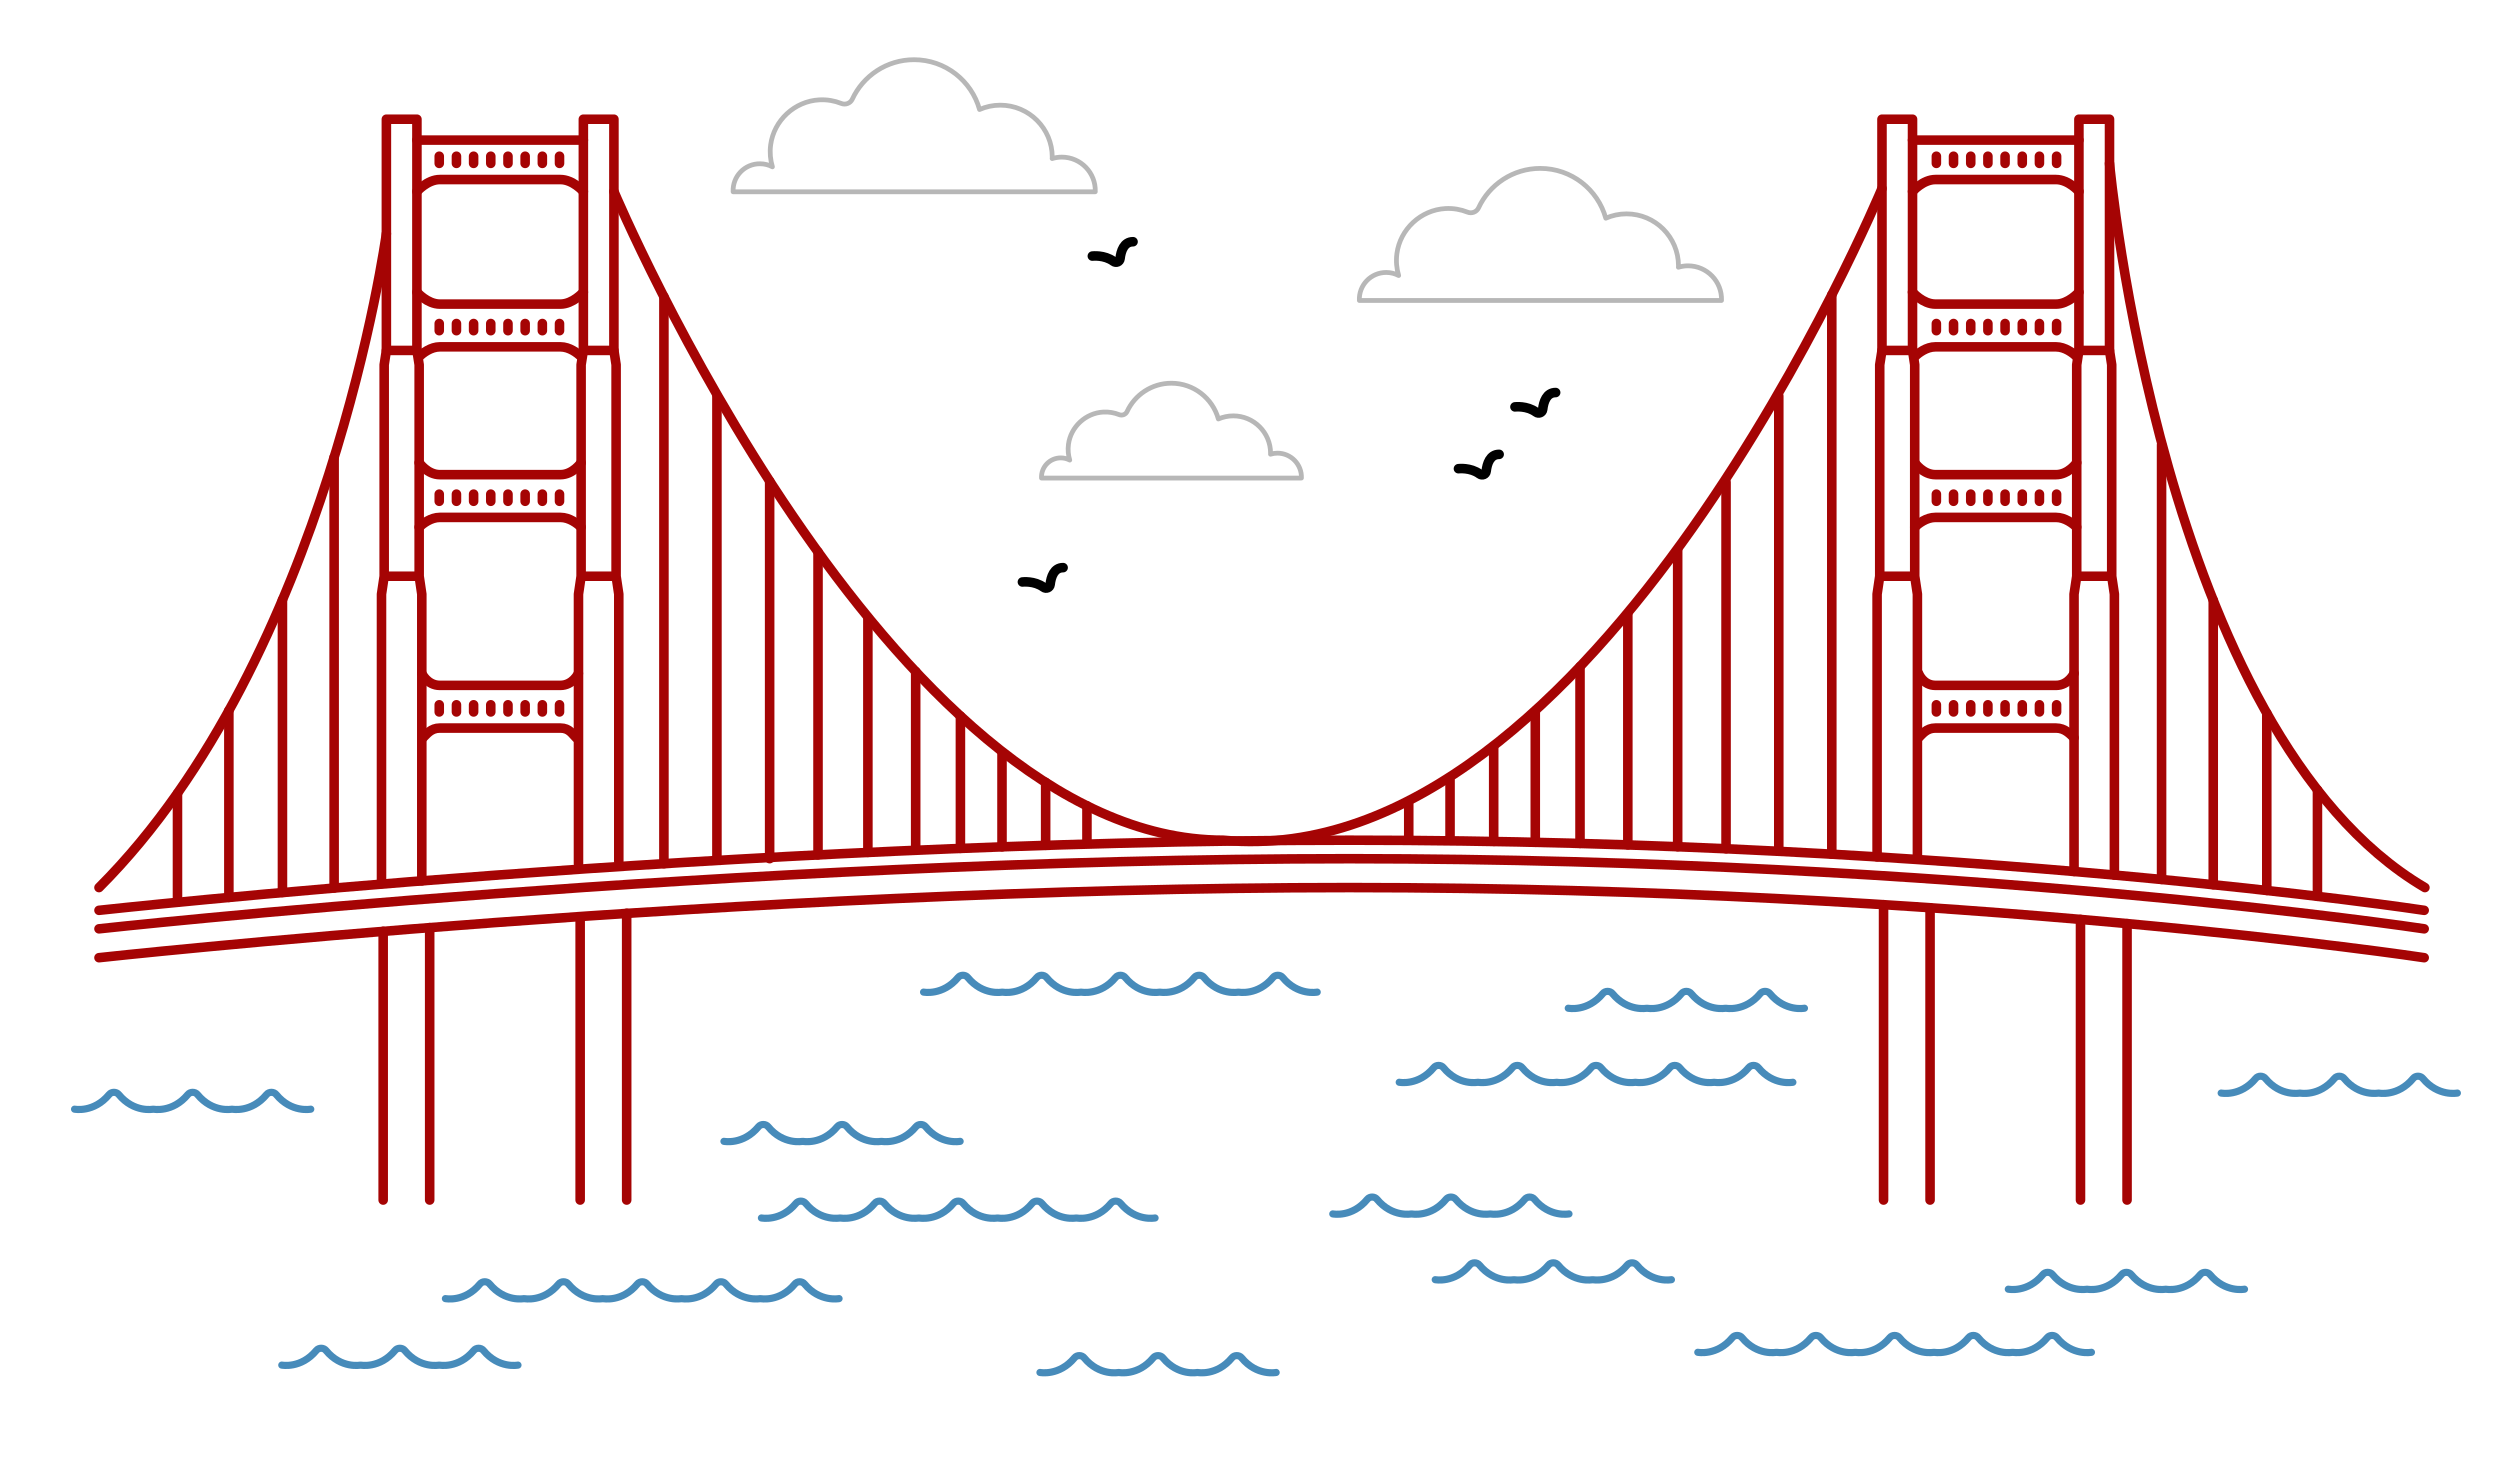
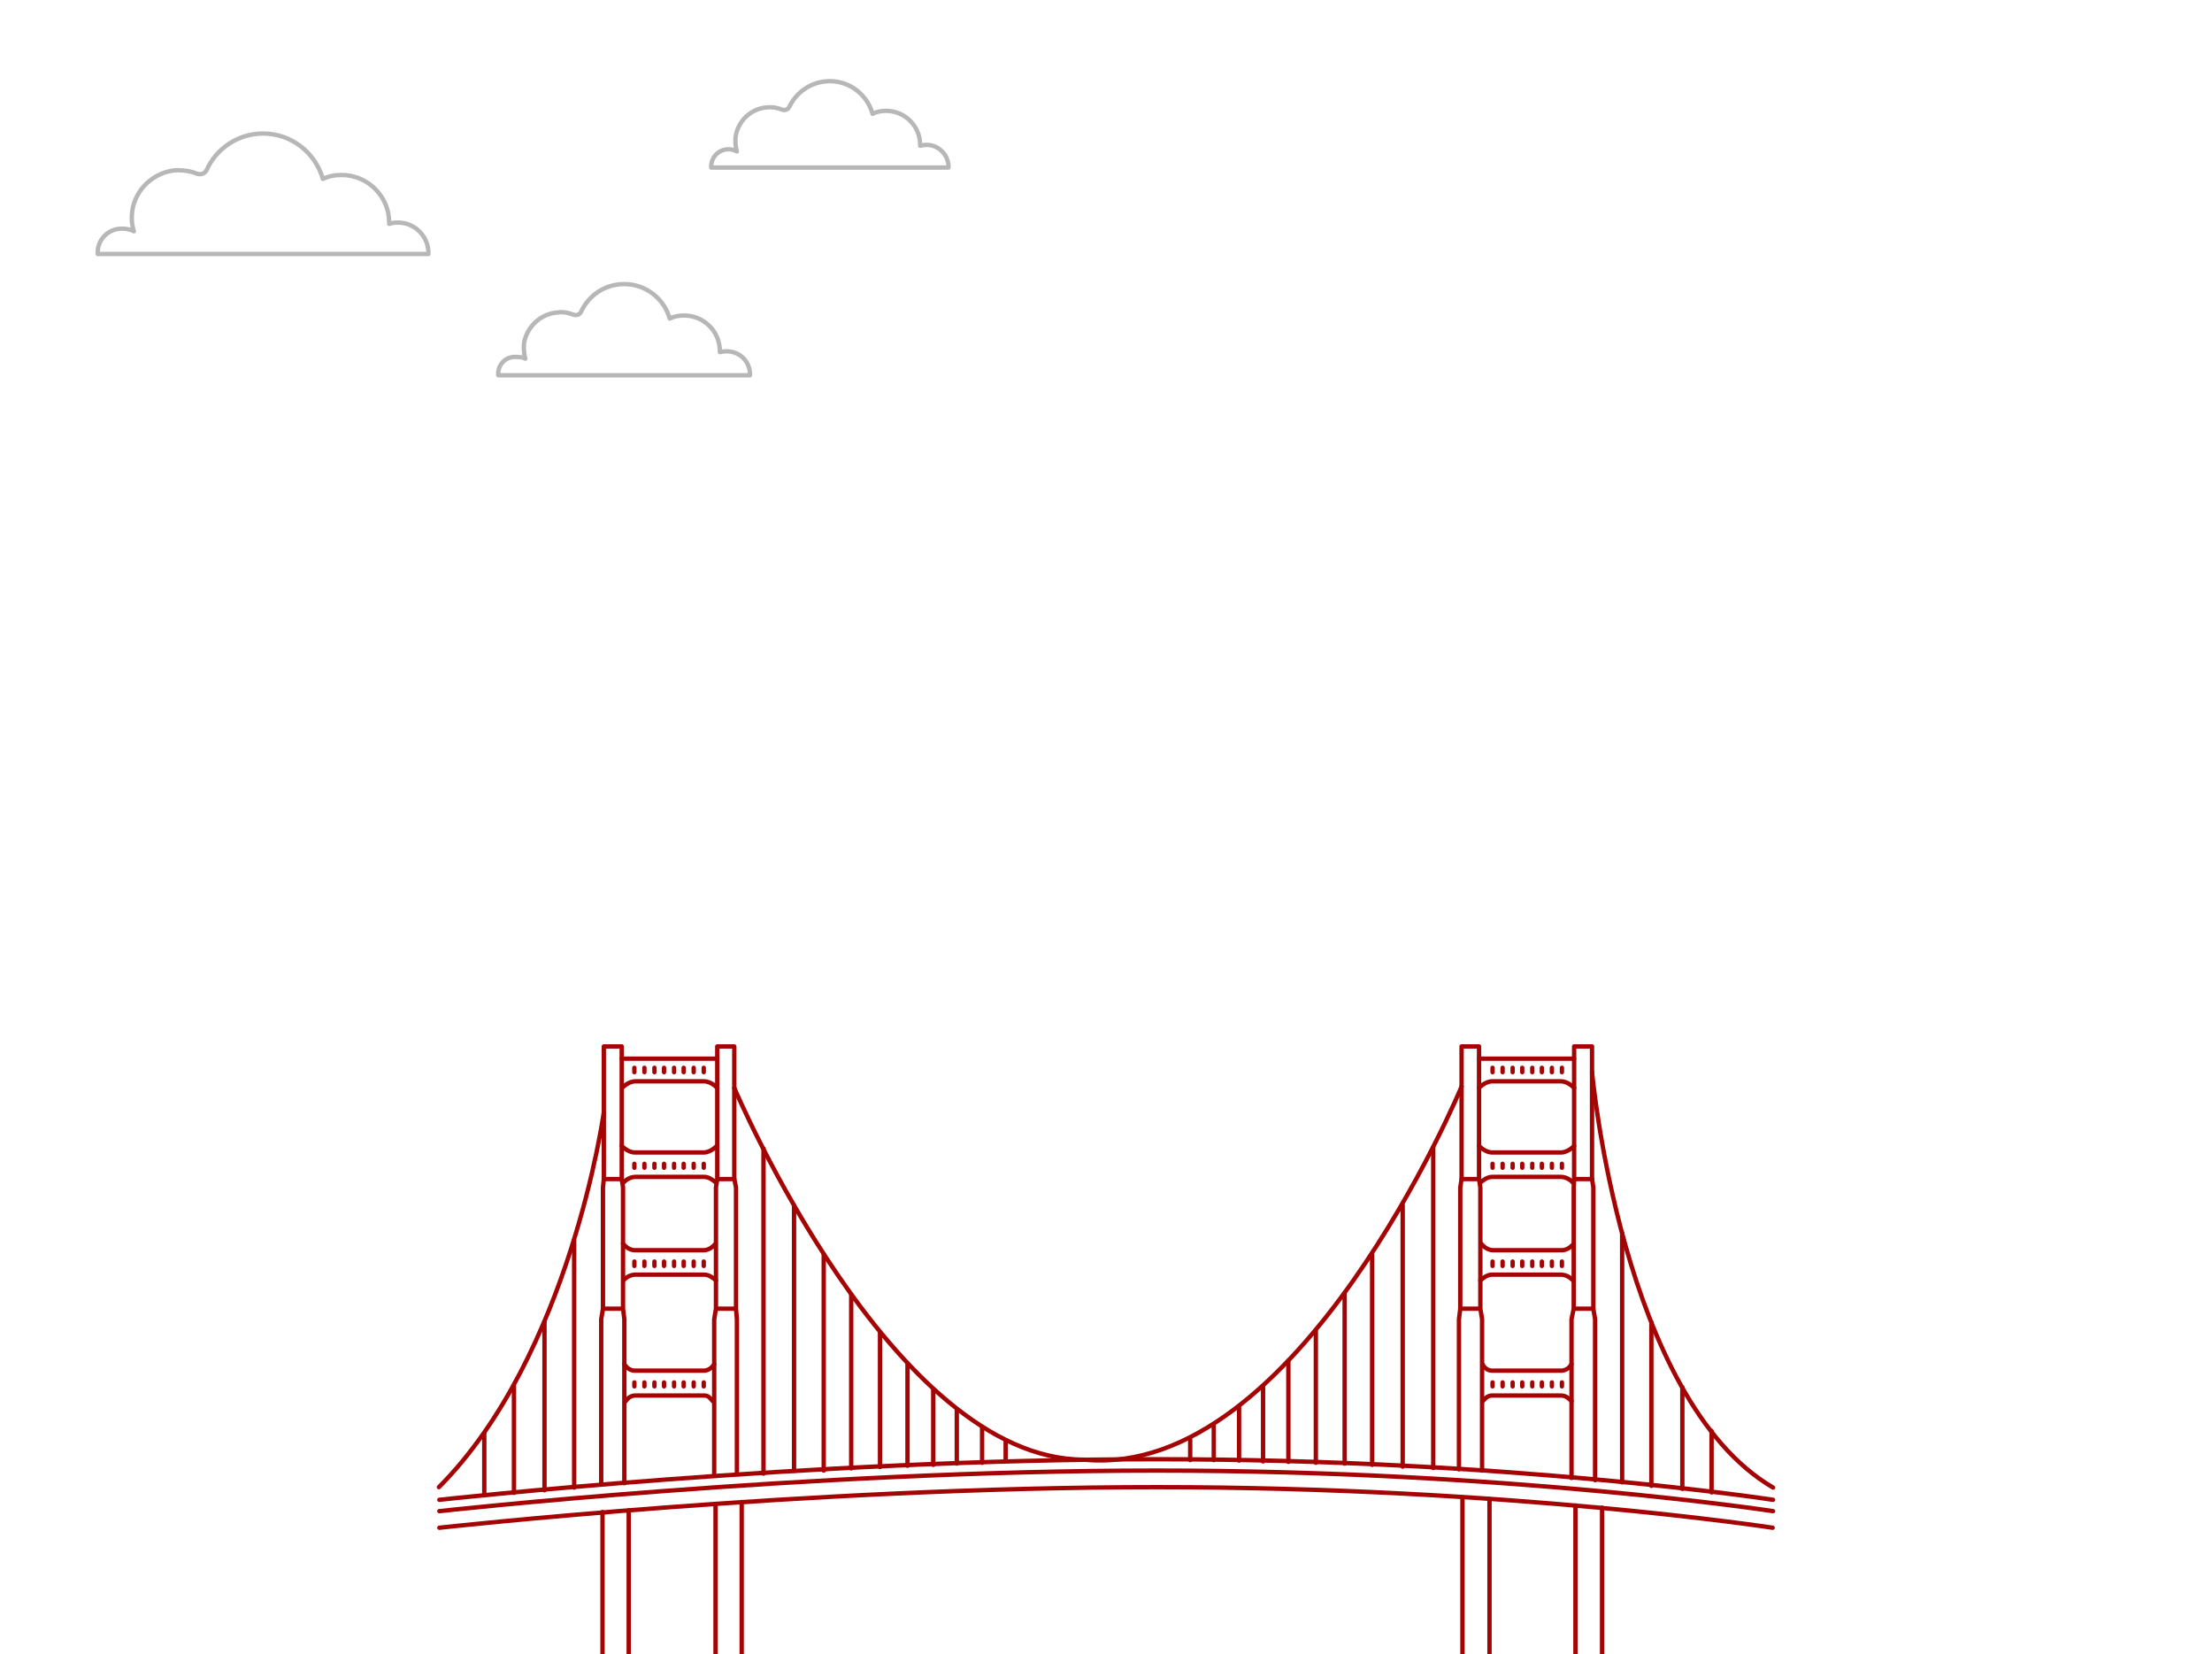
- <svg xmlns="http://www.w3.org/2000/svg" version="1.1" id="BACKGROUND" x="0px" y="0px" viewBox="0 0 523 309" style="enable-background:new 0 0 523 309;" xml:space="preserve">
+ <svg xmlns="http://www.w3.org/2000/svg" version="1.1" id="BACKGROUND" x="0px" y="0px" viewBox="0 0 507 379" style="enable-background:new 0 0 507 379;" xml:space="preserve">
  <style type="text/css">
	.st0{fill:none;stroke:#B7B7B7;stroke-linecap:round;stroke-linejoin:round;stroke-miterlimit:10;}
- 	.st1{fill:none;stroke:#000000;stroke-width:2;stroke-linecap:round;stroke-linejoin:round;stroke-miterlimit:10;}
- 	.st2{fill:none;stroke:#A50404;stroke-width:2;stroke-linecap:round;stroke-linejoin:round;stroke-miterlimit:10;}
- 	.st3{fill:none;stroke:#478BBA;stroke-width:1.5;stroke-linecap:round;stroke-linejoin:round;stroke-miterlimit:10;}
+ 	.st1{fill:none;stroke:#A50404;stroke-linecap:round;stroke-linejoin:round;stroke-miterlimit:10;}
</style>
  <g>
-     <path class="st0" d="M153.37,40.12h75.75l0.01-0.01c0.13-3.97-3.05-7.24-7-7.24c-0.7,0-1.38,0.11-2.02,0.3c0-0.1,0.02-0.2,0.02-0.3   c0-6-4.87-10.87-10.87-10.87c-1.55,0-3.01,0.33-4.34,0.91c-1.67-6.01-7.16-10.42-13.7-10.42c-5.73,0-10.66,3.38-12.92,8.26   c-0.4,0.86-1.43,1.25-2.31,0.89c-1.41-0.56-2.97-0.84-4.6-0.75c-5.15,0.28-9.5,4.3-10.17,9.42c-0.21,1.61-0.06,3.16,0.37,4.59   c-0.78-0.41-1.66-0.64-2.6-0.64C155.79,34.24,153.22,36.89,153.37,40.12C153.36,40.11,153.36,40.11,153.37,40.12" />
-   </g>
-   <g>
-     <path class="st0" d="M284.38,62.86h75.75l0.01-0.01c0.13-3.97-3.05-7.24-7-7.24c-0.7,0-1.38,0.11-2.02,0.3c0-0.1,0.02-0.2,0.02-0.3   c0-6-4.87-10.87-10.87-10.87c-1.55,0-3.01,0.33-4.34,0.91c-1.67-6.01-7.16-10.42-13.7-10.42c-5.73,0-10.66,3.38-12.92,8.26   c-0.4,0.86-1.43,1.25-2.31,0.89c-1.41-0.56-2.97-0.84-4.6-0.75c-5.15,0.28-9.5,4.3-10.17,9.42c-0.21,1.61-0.06,3.16,0.37,4.59   c-0.78-0.41-1.66-0.64-2.6-0.64C286.8,56.99,284.23,59.64,284.38,62.86C284.37,62.86,284.37,62.86,284.38,62.86" />
-   </g>
-   <g>
-     <path class="st1" d="M305.11,98.05c0,0,2.51-0.31,4.43,1.11c0.54,0.4,1.29,0.09,1.37-0.57c0.18-1.6,0.8-3.54,2.71-3.54" />
-     <path class="st1" d="M316.93,85.12c0,0,2.51-0.31,4.43,1.11c0.53,0.4,1.29,0.09,1.37-0.57c0.18-1.6,0.8-3.54,2.71-3.54" />
-     <path class="st1" d="M213.89,121.75c0,0,2.51-0.31,4.43,1.11c0.53,0.4,1.29,0.09,1.37-0.57c0.18-1.6,0.8-3.54,2.71-3.54" />
-     <path class="st1" d="M228.52,53.57c0,0,2.51-0.31,4.43,1.11c0.54,0.4,1.29,0.09,1.37-0.57c0.18-1.6,0.8-3.54,2.71-3.54" />
+     <path class="st0" d="M22.4,58.2h75.8l0,0c0.1-4-3.1-7.2-7-7.2c-0.7,0-1.4,0.1-2,0.3c0-0.1,0-0.2,0-0.3c0-6-4.9-10.9-10.9-10.9   c-1.6,0-3,0.3-4.3,0.9c-1.7-6-7.2-10.4-13.7-10.4c-5.7,0-10.7,3.4-12.9,8.3c-0.4,0.9-1.4,1.2-2.3,0.9c-1.4-0.6-3-0.8-4.6-0.8   c-5.1,0.3-9.5,4.3-10.2,9.4c-0.2,1.6-0.1,3.2,0.4,4.6c-0.8-0.4-1.7-0.6-2.6-0.6C24.8,52.3,22.2,55,22.4,58.2L22.4,58.2" />
  </g>
  <g>
    <g>
-       <line class="st2" x1="89.89" y1="194.05" x2="89.89" y2="251.05" />
-       <polyline class="st2" points="79.81,184.18 79.81,124.3 80.37,120.55 80.37,76.31 80.83,73.31 80.83,24.94 87.22,24.94     87.22,73.31 87.69,76.31 87.69,120.55 88.24,124.3 88.24,184.27   " />
-       <line class="st2" x1="80.16" y1="251.05" x2="80.16" y2="194.84" />
-       <line class="st2" x1="131.1" y1="191.06" x2="131.1" y2="251.05" />
-       <polyline class="st2" points="121.02,180.68 121.02,124.3 121.57,120.55 121.57,76.31 122.04,73.31 122.04,24.94 128.43,24.94     128.43,73.31 128.89,76.31 128.89,120.55 129.45,124.3 129.45,180.18   " />
-       <line class="st2" x1="121.37" y1="251.05" x2="121.37" y2="191.96" />
-       <line class="st2" x1="87.22" y1="29.31" x2="122.04" y2="29.31" />
-       <path class="st2" d="M122.04,40.06c0,0-2.17-2.5-4.8-2.5s-12.61,0-12.61,0s-9.99,0-12.61,0s-4.8,2.5-4.8,2.5" />
-       <path class="st2" d="M87.22,61.12c0,0,2.17,2.5,4.8,2.5s12.61,0,12.61,0s9.99,0,12.61,0s4.8-2.5,4.8-2.5" />
+       <line class="st1" x1="144.1" y1="346.1" x2="144.1" y2="381.9" />
+       <polyline class="st1" points="137.8,339.9 137.8,302.3 138.2,299.9 138.2,272.1 138.4,270.2 138.4,239.8 142.5,239.8 142.5,270.2     142.8,272.1 142.8,299.9 143.1,302.3 143.1,339.9   " />
+       <line class="st1" x1="138.1" y1="381.9" x2="138.1" y2="346.5" />
+       <line class="st1" x1="170" y1="344.2" x2="170" y2="381.9" />
+       <polyline class="st1" points="163.7,337.7 163.7,302.3 164.1,299.9 164.1,272.1 164.4,270.2 164.4,239.8 168.3,239.8 168.3,270.2     168.7,272.1 168.7,299.9 168.9,302.3 168.9,337.4   " />
+       <line class="st1" x1="164" y1="381.9" x2="164" y2="344.8" />
+       <line class="st1" x1="142.5" y1="242.6" x2="164.4" y2="242.6" />
+       <path class="st1" d="M164.4,249.3c0,0-1.4-1.5-3-1.5c-1.6,0-7.9,0-7.9,0s-6.3,0-7.9,0s-3,1.5-3,1.5" />
+       <path class="st1" d="M142.5,262.6c0,0,1.4,1.5,3,1.5s7.9,0,7.9,0s6.3,0,7.9,0c1.6,0,3-1.5,3-1.5" />
      <g>
-         <line class="st2" x1="91.89" y1="32.68" x2="91.89" y2="34.18" />
-         <line class="st2" x1="95.49" y1="32.68" x2="95.49" y2="34.18" />
-         <line class="st2" x1="99.08" y1="32.68" x2="99.08" y2="34.18" />
-         <line class="st2" x1="102.67" y1="32.68" x2="102.67" y2="34.18" />
-         <line class="st2" x1="106.27" y1="32.68" x2="106.27" y2="34.18" />
-         <line class="st2" x1="109.86" y1="32.68" x2="109.86" y2="34.18" />
-         <line class="st2" x1="113.46" y1="32.68" x2="113.46" y2="34.18" />
-         <line class="st2" x1="117.05" y1="32.68" x2="117.05" y2="34.18" />
+         <line class="st1" x1="145.4" y1="244.7" x2="145.4" y2="245.7" />
+         <line class="st1" x1="147.7" y1="244.7" x2="147.7" y2="245.7" />
+         <line class="st1" x1="150" y1="244.7" x2="150" y2="245.7" />
+         <line class="st1" x1="152.2" y1="244.7" x2="152.2" y2="245.7" />
+         <line class="st1" x1="154.5" y1="244.7" x2="154.5" y2="245.7" />
+         <line class="st1" x1="156.7" y1="244.7" x2="156.7" y2="245.7" />
+         <line class="st1" x1="159" y1="244.7" x2="159" y2="245.7" />
+         <line class="st1" x1="161.3" y1="244.7" x2="161.3" y2="245.7" />
      </g>
-       <path class="st2" d="M121.57,74.59c-0.77-0.72-2.43-2.03-4.33-2.03c-2.62,0-12.61,0-12.61,0s-9.99,0-12.61,0    c-1.9,0-3.56,1.31-4.33,2.03" />
+       <path class="st1" d="M164.1,271c-0.5-0.4-1.5-1.3-2.7-1.3c-1.6,0-7.9,0-7.9,0s-6.3,0-7.9,0c-1.2,0-2.3,0.8-2.7,1.3" />
      <g>
-         <line class="st2" x1="91.89" y1="67.68" x2="91.89" y2="69.18" />
-         <line class="st2" x1="95.49" y1="67.68" x2="95.49" y2="69.18" />
-         <line class="st2" x1="99.08" y1="67.68" x2="99.08" y2="69.18" />
-         <line class="st2" x1="102.67" y1="67.68" x2="102.67" y2="69.18" />
-         <line class="st2" x1="106.27" y1="67.68" x2="106.27" y2="69.18" />
-         <line class="st2" x1="109.86" y1="67.68" x2="109.86" y2="69.18" />
-         <line class="st2" x1="113.46" y1="67.68" x2="113.46" y2="69.18" />
-         <line class="st2" x1="117.05" y1="67.68" x2="117.05" y2="69.18" />
+         <line class="st1" x1="145.4" y1="266.7" x2="145.4" y2="267.6" />
+         <line class="st1" x1="147.7" y1="266.7" x2="147.7" y2="267.6" />
+         <line class="st1" x1="150" y1="266.7" x2="150" y2="267.6" />
+         <line class="st1" x1="152.2" y1="266.7" x2="152.2" y2="267.6" />
+         <line class="st1" x1="154.5" y1="266.7" x2="154.5" y2="267.6" />
+         <line class="st1" x1="156.7" y1="266.7" x2="156.7" y2="267.6" />
+         <line class="st1" x1="159" y1="266.7" x2="159" y2="267.6" />
+         <line class="st1" x1="161.3" y1="266.7" x2="161.3" y2="267.6" />
      </g>
-       <path class="st2" d="M87.69,96.8c0,0,1.71,2.5,4.33,2.5s12.61,0,12.61,0s9.99,0,12.61,0s4.33-2.5,4.33-2.5" />
-       <path class="st2" d="M121.57,110.27c-0.77-0.72-2.43-2.03-4.33-2.03c-2.62,0-12.61,0-12.61,0s-9.99,0-12.61,0    c-1.9,0-3.56,1.31-4.33,2.03" />
+       <path class="st1" d="M142.8,285c0,0,1.1,1.5,2.7,1.5s7.9,0,7.9,0s6.3,0,7.9,0c1.6,0,2.7-1.5,2.7-1.5" />
+       <path class="st1" d="M164.1,293.4c-0.5-0.4-1.5-1.3-2.7-1.3c-1.6,0-7.9,0-7.9,0s-6.3,0-7.9,0c-1.2,0-2.3,0.8-2.7,1.3" />
      <g>
-         <line class="st2" x1="91.89" y1="103.37" x2="91.89" y2="104.87" />
-         <line class="st2" x1="95.49" y1="103.37" x2="95.49" y2="104.87" />
-         <line class="st2" x1="99.08" y1="103.37" x2="99.08" y2="104.87" />
-         <line class="st2" x1="102.67" y1="103.37" x2="102.67" y2="104.87" />
-         <line class="st2" x1="106.27" y1="103.37" x2="106.27" y2="104.87" />
-         <line class="st2" x1="109.86" y1="103.37" x2="109.86" y2="104.87" />
-         <line class="st2" x1="113.46" y1="103.37" x2="113.46" y2="104.87" />
-         <line class="st2" x1="117.05" y1="103.37" x2="117.05" y2="104.87" />
+         <line class="st1" x1="145.4" y1="289.1" x2="145.4" y2="290.1" />
+         <line class="st1" x1="147.7" y1="289.1" x2="147.7" y2="290.1" />
+         <line class="st1" x1="150" y1="289.1" x2="150" y2="290.1" />
+         <line class="st1" x1="152.2" y1="289.1" x2="152.2" y2="290.1" />
+         <line class="st1" x1="154.5" y1="289.1" x2="154.5" y2="290.1" />
+         <line class="st1" x1="156.7" y1="289.1" x2="156.7" y2="290.1" />
+         <line class="st1" x1="159" y1="289.1" x2="159" y2="290.1" />
+         <line class="st1" x1="161.3" y1="289.1" x2="161.3" y2="290.1" />
      </g>
-       <path class="st2" d="M88.24,140.88c0,0,1.15,2.5,3.77,2.5s12.61,0,12.61,0s9.99,0,12.61,0s3.77-2.5,3.77-2.5" />
-       <path class="st2" d="M120.55,154.34c-0.77-0.72-1.41-2.03-3.31-2.03c-2.62,0-12.61,0-12.61,0s-9.99,0-12.61,0    c-1.9,0-2.77,1.31-3.54,2.03" />
+       <path class="st1" d="M143.1,312.6c0,0,0.8,1.5,2.4,1.5c1.6,0,7.9,0,7.9,0s6.3,0,7.9,0c1.6,0,2.4-1.5,2.4-1.5" />
+       <path class="st1" d="M163.4,321.1c-0.5-0.4-0.8-1.3-2-1.3c-1.6,0-7.9,0-7.9,0s-6.3,0-7.9,0c-1.2,0-1.8,0.8-2.2,1.3" />
      <g>
-         <line class="st2" x1="91.89" y1="147.44" x2="91.89" y2="148.94" />
-         <line class="st2" x1="95.49" y1="147.44" x2="95.49" y2="148.94" />
-         <line class="st2" x1="99.08" y1="147.44" x2="99.08" y2="148.94" />
-         <line class="st2" x1="102.67" y1="147.44" x2="102.67" y2="148.94" />
-         <line class="st2" x1="106.27" y1="147.44" x2="106.27" y2="148.94" />
-         <line class="st2" x1="109.86" y1="147.44" x2="109.86" y2="148.94" />
-         <line class="st2" x1="113.46" y1="147.44" x2="113.46" y2="148.94" />
-         <line class="st2" x1="117.05" y1="147.44" x2="117.05" y2="148.94" />
+         <line class="st1" x1="145.4" y1="316.8" x2="145.4" y2="317.7" />
+         <line class="st1" x1="147.7" y1="316.8" x2="147.7" y2="317.7" />
+         <line class="st1" x1="150" y1="316.8" x2="150" y2="317.7" />
+         <line class="st1" x1="152.2" y1="316.8" x2="152.2" y2="317.7" />
+         <line class="st1" x1="154.5" y1="316.8" x2="154.5" y2="317.7" />
+         <line class="st1" x1="156.7" y1="316.8" x2="156.7" y2="317.7" />
+         <line class="st1" x1="159" y1="316.8" x2="159" y2="317.7" />
+         <line class="st1" x1="161.3" y1="316.8" x2="161.3" y2="317.7" />
      </g>
      <g>
-         <line class="st2" x1="80.83" y1="73.31" x2="87.22" y2="73.31" />
-         <line class="st2" x1="122.71" y1="73.31" x2="128.43" y2="73.31" />
-         <line class="st2" x1="80.83" y1="120.55" x2="87.22" y2="120.55" />
-         <line class="st2" x1="122.04" y1="120.55" x2="128.43" y2="120.55" />
+         <line class="st1" x1="138.4" y1="270.2" x2="142.5" y2="270.2" />
+         <line class="st1" x1="164.8" y1="270.2" x2="168.3" y2="270.2" />
+         <line class="st1" x1="138.4" y1="299.9" x2="142.5" y2="299.9" />
+         <line class="st1" x1="164.4" y1="299.9" x2="168.3" y2="299.9" />
      </g>
    </g>
    <g>
-       <line class="st2" x1="435.24" y1="192.35" x2="435.24" y2="251.05" />
-       <polyline class="st2" points="442.33,183.06 442.33,124.3 441.77,120.55 441.77,76.31 441.31,73.31 441.31,24.94 434.91,24.94     434.91,73.31 434.45,76.31 434.45,120.55 433.89,124.3 433.89,182.31   " />
-       <line class="st2" x1="444.98" y1="251.05" x2="444.98" y2="193.22" />
-       <line class="st2" x1="394.04" y1="189.26" x2="394.04" y2="251.05" />
-       <polyline class="st2" points="401.12,179.63 401.12,124.3 400.56,120.55 400.56,76.31 400.1,73.31 400.1,24.94 393.71,24.94     393.71,73.31 393.24,76.31 393.24,120.55 392.69,124.3 392.69,179.25   " />
-       <line class="st2" x1="403.77" y1="251.05" x2="403.77" y2="189.9" />
-       <line class="st2" x1="434.91" y1="29.31" x2="400.1" y2="29.31" />
-       <path class="st2" d="M400.1,40.06c0,0,2.17-2.5,4.8-2.5s12.61,0,12.61,0s9.99,0,12.61,0s4.8,2.5,4.8,2.5" />
-       <path class="st2" d="M434.91,61.12c0,0-2.17,2.5-4.8,2.5s-12.61,0-12.61,0s-9.99,0-12.61,0s-4.8-2.5-4.8-2.5" />
+       <line class="st1" x1="361.1" y1="345" x2="361.1" y2="381.9" />
+       <polyline class="st1" points="365.6,339.2 365.6,302.3 365.2,299.9 365.2,272.1 364.9,270.2 364.9,239.8 360.8,239.8 360.8,270.2     360.7,272.1 360.7,299.9 360.2,302.3 360.2,338.7   " />
+       <line class="st1" x1="367.2" y1="381.9" x2="367.2" y2="345.5" />
+       <line class="st1" x1="335.2" y1="343.2" x2="335.2" y2="381.9" />
+       <polyline class="st1" points="339.7,337 339.7,302.3 339.3,299.9 339.3,272.1 339,270.2 339,239.8 335,239.8 335,270.2     334.7,272.1 334.7,299.9 334.4,302.3 334.4,336.7   " />
+       <line class="st1" x1="341.4" y1="381.9" x2="341.4" y2="343.5" />
+       <line class="st1" x1="360.8" y1="242.6" x2="339" y2="242.6" />
+       <path class="st1" d="M339,249.3c0,0,1.4-1.5,3-1.5c1.6,0,7.9,0,7.9,0s6.3,0,7.9,0s3,1.5,3,1.5" />
+       <path class="st1" d="M360.8,262.6c0,0-1.4,1.5-3,1.5s-7.9,0-7.9,0s-6.3,0-7.9,0c-1.6,0-3-1.5-3-1.5" />
      <g>
-         <line class="st2" x1="430.24" y1="32.68" x2="430.24" y2="34.18" />
-         <line class="st2" x1="426.65" y1="32.68" x2="426.65" y2="34.18" />
-         <line class="st2" x1="423.06" y1="32.68" x2="423.06" y2="34.18" />
-         <line class="st2" x1="419.46" y1="32.68" x2="419.46" y2="34.18" />
-         <line class="st2" x1="415.87" y1="32.68" x2="415.87" y2="34.18" />
-         <line class="st2" x1="412.28" y1="32.68" x2="412.28" y2="34.18" />
-         <line class="st2" x1="408.68" y1="32.68" x2="408.68" y2="34.18" />
-         <line class="st2" x1="405.09" y1="32.68" x2="405.09" y2="34.18" />
+         <line class="st1" x1="358" y1="244.7" x2="358" y2="245.7" />
+         <line class="st1" x1="355.7" y1="244.7" x2="355.7" y2="245.7" />
+         <line class="st1" x1="353.4" y1="244.7" x2="353.4" y2="245.7" />
+         <line class="st1" x1="351.2" y1="244.7" x2="351.2" y2="245.7" />
+         <line class="st1" x1="348.9" y1="244.7" x2="348.9" y2="245.7" />
+         <line class="st1" x1="346.7" y1="244.7" x2="346.7" y2="245.7" />
+         <line class="st1" x1="344.4" y1="244.7" x2="344.4" y2="245.7" />
+         <line class="st1" x1="342.1" y1="244.7" x2="342.1" y2="245.7" />
      </g>
-       <path class="st2" d="M400.56,74.59c0.77-0.72,2.43-2.03,4.33-2.03c2.62,0,12.61,0,12.61,0s9.99,0,12.61,0    c1.9,0,3.56,1.31,4.33,2.03" />
+       <path class="st1" d="M339.3,271c0.5-0.4,1.5-1.3,2.7-1.3c1.6,0,7.9,0,7.9,0s6.3,0,7.9,0c1.2,0,2.3,0.8,2.7,1.3" />
      <g>
-         <line class="st2" x1="430.24" y1="67.68" x2="430.24" y2="69.18" />
-         <line class="st2" x1="426.65" y1="67.68" x2="426.65" y2="69.18" />
-         <line class="st2" x1="423.06" y1="67.68" x2="423.06" y2="69.18" />
-         <line class="st2" x1="419.46" y1="67.68" x2="419.46" y2="69.18" />
-         <line class="st2" x1="415.87" y1="67.68" x2="415.87" y2="69.18" />
-         <line class="st2" x1="412.28" y1="67.68" x2="412.28" y2="69.18" />
-         <line class="st2" x1="408.68" y1="67.68" x2="408.68" y2="69.18" />
-         <line class="st2" x1="405.09" y1="67.68" x2="405.09" y2="69.18" />
+         <line class="st1" x1="358" y1="266.7" x2="358" y2="267.6" />
+         <line class="st1" x1="355.7" y1="266.7" x2="355.7" y2="267.6" />
+         <line class="st1" x1="353.4" y1="266.7" x2="353.4" y2="267.6" />
+         <line class="st1" x1="351.2" y1="266.7" x2="351.2" y2="267.6" />
+         <line class="st1" x1="348.9" y1="266.7" x2="348.9" y2="267.6" />
+         <line class="st1" x1="346.7" y1="266.7" x2="346.7" y2="267.6" />
+         <line class="st1" x1="344.4" y1="266.7" x2="344.4" y2="267.6" />
+         <line class="st1" x1="342.1" y1="266.7" x2="342.1" y2="267.6" />
      </g>
-       <path class="st2" d="M434.45,96.8c0,0-1.71,2.5-4.33,2.5s-12.61,0-12.61,0s-9.99,0-12.61,0s-4.33-2.5-4.33-2.5" />
-       <path class="st2" d="M400.56,110.27c0.77-0.72,2.43-2.03,4.33-2.03c2.62,0,12.61,0,12.61,0s9.99,0,12.61,0    c1.9,0,3.56,1.31,4.33,2.03" />
+       <path class="st1" d="M360.7,285c0,0-1.1,1.5-2.7,1.5s-7.9,0-7.9,0s-6.3,0-7.9,0c-1.6,0-2.7-1.5-2.7-1.5" />
+       <path class="st1" d="M339.3,293.4c0.5-0.4,1.5-1.3,2.7-1.3c1.6,0,7.9,0,7.9,0s6.3,0,7.9,0c1.2,0,2.3,0.8,2.7,1.3" />
      <g>
-         <line class="st2" x1="430.24" y1="103.37" x2="430.24" y2="104.87" />
-         <line class="st2" x1="426.65" y1="103.37" x2="426.65" y2="104.87" />
-         <line class="st2" x1="423.06" y1="103.37" x2="423.06" y2="104.87" />
-         <line class="st2" x1="419.46" y1="103.37" x2="419.46" y2="104.87" />
-         <line class="st2" x1="415.87" y1="103.37" x2="415.87" y2="104.87" />
-         <line class="st2" x1="412.28" y1="103.37" x2="412.28" y2="104.87" />
-         <line class="st2" x1="408.68" y1="103.37" x2="408.68" y2="104.87" />
-         <line class="st2" x1="405.09" y1="103.37" x2="405.09" y2="104.87" />
+         <line class="st1" x1="358" y1="289.1" x2="358" y2="290.1" />
+         <line class="st1" x1="355.7" y1="289.1" x2="355.7" y2="290.1" />
+         <line class="st1" x1="353.4" y1="289.1" x2="353.4" y2="290.1" />
+         <line class="st1" x1="351.2" y1="289.1" x2="351.2" y2="290.1" />
+         <line class="st1" x1="348.9" y1="289.1" x2="348.9" y2="290.1" />
+         <line class="st1" x1="346.7" y1="289.1" x2="346.7" y2="290.1" />
+         <line class="st1" x1="344.4" y1="289.1" x2="344.4" y2="290.1" />
+         <line class="st1" x1="342.1" y1="289.1" x2="342.1" y2="290.1" />
      </g>
-       <path class="st2" d="M433.89,140.88c0,0-1.15,2.5-3.77,2.5s-12.61,0-12.61,0s-9.99,0-12.61,0s-3.54-2.5-3.54-2.5" />
-       <path class="st2" d="M401.35,154.34c0.77-0.72,1.65-2.03,3.54-2.03c2.62,0,12.61,0,12.61,0s9.99,0,12.61,0c1.9,0,3,1.31,3.77,2.03    " />
+       <path class="st1" d="M360.2,312.6c0,0-0.7,1.5-2.4,1.5c-1.7,0-7.9,0-7.9,0s-6.3,0-7.9,0c-1.6,0-2.2-1.5-2.2-1.5" />
+       <path class="st1" d="M339.8,321.1c0.5-0.4,1-1.3,2.2-1.3c1.6,0,7.9,0,7.9,0s6.3,0,7.9,0c1.2,0,1.9,0.8,2.4,1.3" />
      <g>
-         <line class="st2" x1="430.24" y1="147.44" x2="430.24" y2="148.94" />
-         <line class="st2" x1="426.65" y1="147.44" x2="426.65" y2="148.94" />
-         <line class="st2" x1="423.06" y1="147.44" x2="423.06" y2="148.94" />
-         <line class="st2" x1="419.46" y1="147.44" x2="419.46" y2="148.94" />
-         <line class="st2" x1="415.87" y1="147.44" x2="415.87" y2="148.94" />
-         <line class="st2" x1="412.28" y1="147.44" x2="412.28" y2="148.94" />
-         <line class="st2" x1="408.68" y1="147.44" x2="408.68" y2="148.94" />
-         <line class="st2" x1="405.09" y1="147.44" x2="405.09" y2="148.94" />
+         <line class="st1" x1="358" y1="316.8" x2="358" y2="317.7" />
+         <line class="st1" x1="355.7" y1="316.8" x2="355.7" y2="317.7" />
+         <line class="st1" x1="353.4" y1="316.8" x2="353.4" y2="317.7" />
+         <line class="st1" x1="351.2" y1="316.8" x2="351.2" y2="317.7" />
+         <line class="st1" x1="348.9" y1="316.8" x2="348.9" y2="317.7" />
+         <line class="st1" x1="346.7" y1="316.8" x2="346.7" y2="317.7" />
+         <line class="st1" x1="344.4" y1="316.8" x2="344.4" y2="317.7" />
+         <line class="st1" x1="342.1" y1="316.8" x2="342.1" y2="317.7" />
      </g>
      <g>
-         <line class="st2" x1="441.31" y1="73.31" x2="434.91" y2="73.31" />
-         <line class="st2" x1="399.43" y1="73.31" x2="393.71" y2="73.31" />
-         <line class="st2" x1="441.31" y1="120.55" x2="434.91" y2="120.55" />
-         <line class="st2" x1="400.1" y1="120.55" x2="393.71" y2="120.55" />
+         <line class="st1" x1="364.9" y1="270.2" x2="360.8" y2="270.2" />
+         <line class="st1" x1="338.6" y1="270.2" x2="335" y2="270.2" />
+         <line class="st1" x1="364.9" y1="299.9" x2="360.8" y2="299.9" />
+         <line class="st1" x1="339" y1="299.9" x2="335" y2="299.9" />
      </g>
    </g>
-     <path class="st2" d="M20.71,200.35c0,0,133.43-14.67,261.59-14.67s224.84,14.67,224.84,14.67" />
-     <path class="st2" d="M20.71,194.31c0,0,133.43-14.67,261.59-14.67s224.84,14.67,224.84,14.67" />
-     <path class="st2" d="M20.71,190.44c0,0,133.43-14.67,261.59-14.67s224.84,14.67,224.84,14.67" />
-     <path class="st2" d="M128.43,40.06c0,0,57.26,135.71,127.47,135.71c78.2,7.34,137.81-136.34,137.81-136.34" />
-     <path class="st2" d="M80.83,48.89c0,0-12.12,88.8-60.12,136.79" />
-     <path class="st2" d="M441.31,34.18c0,0,10.89,119.15,65.98,151.5" />
+     <path class="st1" d="M100.7,350.1c0,0,83.8-9.3,164.4-9.3s141.2,9.3,141.2,9.3" />
+     <path class="st1" d="M100.7,346.3c0,0,83.8-9.3,164.4-9.3s141.3,9.3,141.3,9.3" />
+     <path class="st1" d="M100.7,343.7c0,0,83.8-9.3,164.4-9.3s141.3,9.3,141.3,9.3" />
+     <path class="st1" d="M168.3,249.3c0,0,36,85.2,80.2,85.2C297.6,339.1,335,249,335,249" />
+     <path class="st1" d="M138.4,254.9c0,0-7.7,55.7-37.8,85.9" />
+     <path class="st1" d="M364.9,245.7c0,0,6.8,74.9,41.5,95.2" />
    <g>
-       <line class="st2" x1="138.89" y1="62.08" x2="138.89" y2="180.68" />
-       <line class="st2" x1="149.98" y1="82.85" x2="149.98" y2="179.63" />
-       <line class="st2" x1="161.01" y1="100.68" x2="161.01" y2="179.63" />
-       <line class="st2" x1="171.13" y1="115.46" x2="171.13" y2="178.84" />
-       <line class="st2" x1="181.56" y1="129.34" x2="181.56" y2="178.32" />
-       <line class="st2" x1="191.56" y1="140.48" x2="191.56" y2="177.87" />
-       <line class="st2" x1="200.92" y1="149.8" x2="200.92" y2="177.48" />
-       <line class="st2" x1="209.62" y1="157.65" x2="209.62" y2="177.15" />
-       <line class="st2" x1="218.75" y1="163.68" x2="218.75" y2="176.84" />
-       <line class="st2" x1="227.39" y1="168.57" x2="227.39" y2="175.76" />
-       <line class="st2" x1="69.9" y1="95.67" x2="69.9" y2="185.77" />
-       <line class="st2" x1="59.09" y1="125.5" x2="59.09" y2="186.7" />
-       <line class="st2" x1="47.88" y1="148.65" x2="47.88" y2="187.74" />
-       <line class="st2" x1="37.13" y1="166" x2="37.13" y2="188.74" />
+       <line class="st1" x1="175" y1="263.2" x2="175" y2="337.7" />
+       <line class="st1" x1="182" y1="276.2" x2="182" y2="337" />
+       <line class="st1" x1="188.8" y1="287.4" x2="188.8" y2="337" />
+       <line class="st1" x1="195.1" y1="296.7" x2="195.1" y2="336.5" />
+       <line class="st1" x1="201.7" y1="305.4" x2="201.7" y2="336.2" />
+       <line class="st1" x1="208" y1="312.5" x2="208" y2="335.9" />
+       <line class="st1" x1="213.9" y1="318.3" x2="213.9" y2="335.7" />
+       <line class="st1" x1="219.3" y1="323.2" x2="219.3" y2="335.4" />
+       <line class="st1" x1="225.1" y1="327" x2="225.1" y2="335.2" />
+       <line class="st1" x1="230.5" y1="330.1" x2="230.5" y2="334.6" />
+       <line class="st1" x1="131.6" y1="284.2" x2="131.6" y2="340.9" />
+       <line class="st1" x1="124.8" y1="302.9" x2="124.8" y2="341.5" />
+       <line class="st1" x1="117.8" y1="317.5" x2="117.8" y2="342.1" />
+       <line class="st1" x1="111" y1="328.4" x2="111" y2="342.7" />
    </g>
    <g>
-       <line class="st2" x1="383.21" y1="61.69" x2="383.21" y2="178.69" />
-       <line class="st2" x1="372.12" y1="82.85" x2="372.12" y2="178.09" />
-       <line class="st2" x1="361.09" y1="100.87" x2="361.09" y2="177.56" />
-       <line class="st2" x1="350.97" y1="115.07" x2="350.97" y2="177.13" />
-       <line class="st2" x1="340.54" y1="128.43" x2="340.54" y2="176.75" />
-       <line class="st2" x1="330.54" y1="139.47" x2="330.54" y2="176.44" />
-       <line class="st2" x1="321.18" y1="148.94" x2="321.18" y2="176.21" />
-       <line class="st2" x1="312.48" y1="156.53" x2="312.48" y2="176.02" />
-       <line class="st2" x1="303.35" y1="163.21" x2="303.35" y2="175.76" />
-       <line class="st2" x1="294.71" y1="168.27" x2="294.71" y2="175.76" />
-       <line class="st2" x1="452.2" y1="93.05" x2="452.2" y2="183.98" />
-       <line class="st2" x1="463.01" y1="125.58" x2="463.01" y2="185.07" />
-       <line class="st2" x1="474.21" y1="149.21" x2="474.21" y2="186.28" />
-       <line class="st2" x1="484.81" y1="165.25" x2="484.81" y2="187.51" />
+       <line class="st1" x1="328.5" y1="262.9" x2="328.5" y2="336.4" />
+       <line class="st1" x1="321.5" y1="276.2" x2="321.5" y2="336.1" />
+       <line class="st1" x1="314.5" y1="287.6" x2="314.5" y2="335.7" />
+       <line class="st1" x1="308.2" y1="296.5" x2="308.2" y2="335.4" />
+       <line class="st1" x1="301.6" y1="304.8" x2="301.6" y2="335.2" />
+       <line class="st1" x1="295.3" y1="311.8" x2="295.3" y2="335" />
+       <line class="st1" x1="289.5" y1="317.7" x2="289.5" y2="334.9" />
+       <line class="st1" x1="284" y1="322.5" x2="284" y2="334.7" />
+       <line class="st1" x1="278.2" y1="326.7" x2="278.2" y2="334.6" />
+       <line class="st1" x1="272.8" y1="329.9" x2="272.8" y2="334.6" />
+       <line class="st1" x1="371.8" y1="282.6" x2="371.8" y2="339.7" />
+       <line class="st1" x1="378.5" y1="303" x2="378.5" y2="340.5" />
+       <line class="st1" x1="385.6" y1="317.9" x2="385.6" y2="341.2" />
+       <line class="st1" x1="392.3" y1="327.9" x2="392.3" y2="342" />
    </g>
  </g>
  <g>
-     <path class="st3" d="M469.55,269.7c0,0-4.02,0.81-7.23-3.07c-0.5-0.61-1.51-0.61-2.01,0c-3.2,3.89-7.23,3.07-7.23,3.07   s-4.02,0.81-7.23-3.07c-0.5-0.61-1.51-0.61-2.01,0c-3.2,3.89-7.23,3.07-7.23,3.07s-4.02,0.81-7.23-3.07c-0.5-0.61-1.51-0.61-2.01,0   c-3.2,3.89-7.23,3.07-7.23,3.07" />
-     <path class="st3" d="M514.08,228.67c0,0-4.02,0.81-7.23-3.07c-0.5-0.61-1.51-0.61-2.01,0c-3.2,3.89-7.23,3.07-7.23,3.07   s-4.02,0.81-7.23-3.07c-0.5-0.61-1.51-0.61-2.01,0c-3.2,3.89-7.23,3.07-7.23,3.07s-4.02,0.81-7.23-3.07c-0.5-0.61-1.51-0.61-2.01,0   c-3.2,3.89-7.23,3.07-7.23,3.07" />
-     <path class="st3" d="M58.95,285.58c0,0,4.02,0.81,7.23-3.07c0.5-0.61,1.51-0.61,2.01,0c3.2,3.89,7.23,3.07,7.23,3.07   s4.02,0.81,7.23-3.07c0.5-0.61,1.51-0.61,2.01,0c3.2,3.89,7.23,3.07,7.23,3.07s4.02,0.81,7.23-3.07c0.5-0.61,1.51-0.61,2.01,0   c3.2,3.89,7.23,3.07,7.23,3.07" />
-     <path class="st3" d="M15.6,232.04c0,0,4.02,0.81,7.23-3.07c0.5-0.61,1.51-0.61,2.01,0c3.2,3.89,7.23,3.07,7.23,3.07   s4.02,0.81,7.23-3.07c0.5-0.61,1.51-0.61,2.01,0c3.2,3.89,7.23,3.07,7.23,3.07s4.02,0.81,7.23-3.07c0.5-0.61,1.51-0.61,2.01,0   c3.2,3.89,7.23,3.07,7.23,3.07" />
-     <path class="st3" d="M175.53,271.67c0,0-4.02,0.81-7.23-3.07c-0.5-0.61-1.51-0.61-2.01,0c-3.2,3.89-7.23,3.07-7.23,3.07   s-4.02,0.81-7.23-3.07c-0.5-0.61-1.51-0.61-2.01,0c-3.2,3.89-7.23,3.07-7.23,3.07s-4.02,0.81-7.23-3.07c-0.5-0.61-1.51-0.61-2.01,0   c-3.2,3.89-7.23,3.07-7.23,3.07s-4.02,0.81-7.23-3.07c-0.5-0.61-1.51-0.61-2.01,0c-3.2,3.89-7.23,3.07-7.23,3.07   s-4.02,0.81-7.23-3.07c-0.5-0.61-1.51-0.61-2.01,0c-3.2,3.89-7.23,3.07-7.23,3.07" />
-     <path class="st3" d="M241.64,254.8c0,0-4.02,0.81-7.23-3.07c-0.5-0.61-1.51-0.61-2.01,0c-3.2,3.89-7.23,3.07-7.23,3.07   s-4.02,0.81-7.23-3.07c-0.5-0.61-1.51-0.61-2.01,0c-3.2,3.89-7.23,3.07-7.23,3.07s-4.02,0.81-7.23-3.07c-0.5-0.61-1.51-0.61-2.01,0   c-3.2,3.89-7.23,3.07-7.23,3.07s-4.02,0.81-7.23-3.07c-0.5-0.61-1.51-0.61-2.01,0c-3.2,3.89-7.23,3.07-7.23,3.07   s-4.02,0.81-7.23-3.07c-0.5-0.61-1.51-0.61-2.01,0c-3.2,3.89-7.23,3.07-7.23,3.07" />
-     <path class="st3" d="M300.25,267.71c0,0,4.02,0.81,7.23-3.07c0.5-0.61,1.51-0.61,2.01,0c3.2,3.89,7.23,3.07,7.23,3.07   s4.02,0.81,7.23-3.07c0.5-0.61,1.51-0.61,2.01,0c3.2,3.89,7.23,3.07,7.23,3.07s4.02,0.81,7.23-3.07c0.5-0.61,1.51-0.61,2.01,0   c3.2,3.89,7.23,3.07,7.23,3.07" />
-     <path class="st3" d="M151.45,238.77c0,0,4.02,0.81,7.23-3.07c0.5-0.61,1.51-0.61,2.01,0c3.2,3.89,7.23,3.07,7.23,3.07   s4.02,0.81,7.23-3.07c0.5-0.61,1.51-0.61,2.01,0c3.2,3.89,7.23,3.07,7.23,3.07s4.02,0.81,7.23-3.07c0.5-0.61,1.51-0.61,2.01,0   c3.2,3.89,7.23,3.07,7.23,3.07" />
-     <path class="st3" d="M377.49,210.92c0,0-4.02,0.81-7.23-3.07c-0.5-0.61-1.51-0.61-2.01,0c-3.2,3.89-7.23,3.07-7.23,3.07   s-4.02,0.81-7.23-3.07c-0.5-0.61-1.51-0.61-2.01,0c-3.2,3.89-7.23,3.07-7.23,3.07s-4.02,0.81-7.23-3.07c-0.5-0.61-1.51-0.61-2.01,0   c-3.2,3.89-7.23,3.07-7.23,3.07" />
-     <path class="st3" d="M328.23,253.95c0,0-4.02,0.81-7.23-3.07c-0.5-0.61-1.51-0.61-2.01,0c-3.2,3.89-7.23,3.07-7.23,3.07   s-4.02,0.81-7.23-3.07c-0.5-0.61-1.51-0.61-2.01,0c-3.2,3.89-7.23,3.07-7.23,3.07s-4.02,0.81-7.23-3.07c-0.5-0.61-1.51-0.61-2.01,0   c-3.2,3.89-7.23,3.07-7.23,3.07" />
-     <path class="st3" d="M355.18,282.9c0,0,4.02,0.81,7.23-3.07c0.5-0.61,1.51-0.61,2.01,0c3.2,3.89,7.23,3.07,7.23,3.07   s4.02,0.81,7.23-3.07c0.5-0.61,1.51-0.61,2.01,0c3.2,3.89,7.23,3.07,7.23,3.07s4.02,0.81,7.23-3.07c0.5-0.61,1.51-0.61,2.01,0   c3.2,3.89,7.23,3.07,7.23,3.07s4.02,0.81,7.23-3.07c0.5-0.61,1.51-0.61,2.01,0c3.2,3.89,7.23,3.07,7.23,3.07s4.02,0.81,7.23-3.07   c0.5-0.61,1.51-0.61,2.01,0c3.2,3.89,7.23,3.07,7.23,3.07" />
-     <path class="st3" d="M193.21,207.55c0,0,4.02,0.81,7.23-3.07c0.5-0.61,1.51-0.61,2.01,0c3.2,3.89,7.23,3.07,7.23,3.07   s4.02,0.81,7.23-3.07c0.5-0.61,1.51-0.61,2.01,0c3.2,3.89,7.23,3.07,7.23,3.07s4.02,0.81,7.23-3.07c0.5-0.61,1.51-0.61,2.01,0   c3.2,3.89,7.23,3.07,7.23,3.07s4.02,0.81,7.23-3.07c0.5-0.61,1.51-0.61,2.01,0c3.2,3.89,7.23,3.07,7.23,3.07s4.02,0.81,7.23-3.07   c0.5-0.61,1.51-0.61,2.01,0c3.2,3.89,7.23,3.07,7.23,3.07" />
-     <path class="st3" d="M292.72,226.41c0,0,4.02,0.81,7.23-3.07c0.5-0.61,1.51-0.61,2.01,0c3.2,3.89,7.23,3.07,7.23,3.07   s4.02,0.81,7.23-3.07c0.5-0.61,1.51-0.61,2.01,0c3.2,3.89,7.23,3.07,7.23,3.07s4.02,0.81,7.23-3.07c0.5-0.61,1.51-0.61,2.01,0   c3.2,3.89,7.23,3.07,7.23,3.07s4.02,0.81,7.23-3.07c0.5-0.61,1.51-0.61,2.01,0c3.2,3.89,7.23,3.07,7.23,3.07s4.02,0.81,7.23-3.07   c0.5-0.61,1.51-0.61,2.01,0c3.2,3.89,7.23,3.07,7.23,3.07" />
-     <path class="st3" d="M217.56,287.12c0,0,4.02,0.81,7.23-3.07c0.5-0.61,1.51-0.61,2.01,0c3.2,3.89,7.23,3.07,7.23,3.07   s4.02,0.81,7.23-3.07c0.5-0.61,1.51-0.61,2.01,0c3.2,3.89,7.23,3.07,7.23,3.07s4.02,0.81,7.23-3.07c0.5-0.61,1.51-0.61,2.01,0   c3.2,3.89,7.23,3.07,7.23,3.07" />
+     <path class="st0" d="M163,38.4h54.4l0,0c0.1-2.8-2.2-5.2-5-5.2c-0.5,0-1,0.1-1.5,0.2c0-0.1,0-0.1,0-0.2c0-4.3-3.5-7.8-7.8-7.8   c-1.1,0-2.2,0.2-3.1,0.7c-1.2-4.3-5.1-7.5-9.8-7.5c-4.1,0-7.6,2.4-9.3,5.9c-0.3,0.6-1,0.9-1.7,0.6c-1-0.4-2.1-0.6-3.3-0.5   c-3.7,0.2-6.8,3.1-7.3,6.8c-0.1,1.2,0,2.3,0.3,3.3c-0.6-0.3-1.2-0.5-1.9-0.5C164.7,34.2,162.9,36.1,163,38.4L163,38.4" />
  </g>
  <g>
-     <path class="st0" d="M217.88,100.01h54.37l0.01-0.01c0.09-2.85-2.19-5.2-5.02-5.2c-0.5,0-0.99,0.08-1.45,0.22   c0-0.07,0.01-0.14,0.01-0.22c0-4.31-3.5-7.8-7.8-7.8c-1.11,0-2.16,0.24-3.12,0.65c-1.2-4.31-5.14-7.48-9.83-7.48   c-4.11,0-7.65,2.43-9.27,5.93c-0.29,0.62-1.03,0.9-1.66,0.64c-1.01-0.4-2.13-0.6-3.3-0.54c-3.7,0.2-6.82,3.09-7.3,6.76   c-0.15,1.16-0.04,2.27,0.27,3.29c-0.56-0.29-1.19-0.46-1.87-0.46C219.62,95.79,217.78,97.69,217.88,100.01   C217.88,100,217.88,100,217.88,100.01" />
+     <path class="st0" d="M114.2,86h57.7l0,0c0.1-3.1-2.3-5.5-5.4-5.5c-0.5,0-1.1,0.1-1.5,0.2c0-0.1,0-0.1,0-0.2c0-4.6-3.7-8.2-8.2-8.2   c-1.2,0-2.3,0.2-3.3,0.7c-1.3-4.6-5.5-7.9-10.4-7.9c-4.4,0-8.1,2.5-9.9,6.3c-0.3,0.7-1.1,1-1.8,0.7c-1.1-0.4-2.3-0.7-3.5-0.5   c-3.9,0.2-7.2,3.3-7.8,7.1c-0.1,1.2,0,2.4,0.3,3.5c-0.5-0.3-1.3-0.4-2-0.4C116,81.6,114,83.5,114.2,86L114.2,86" />
  </g>
</svg>
